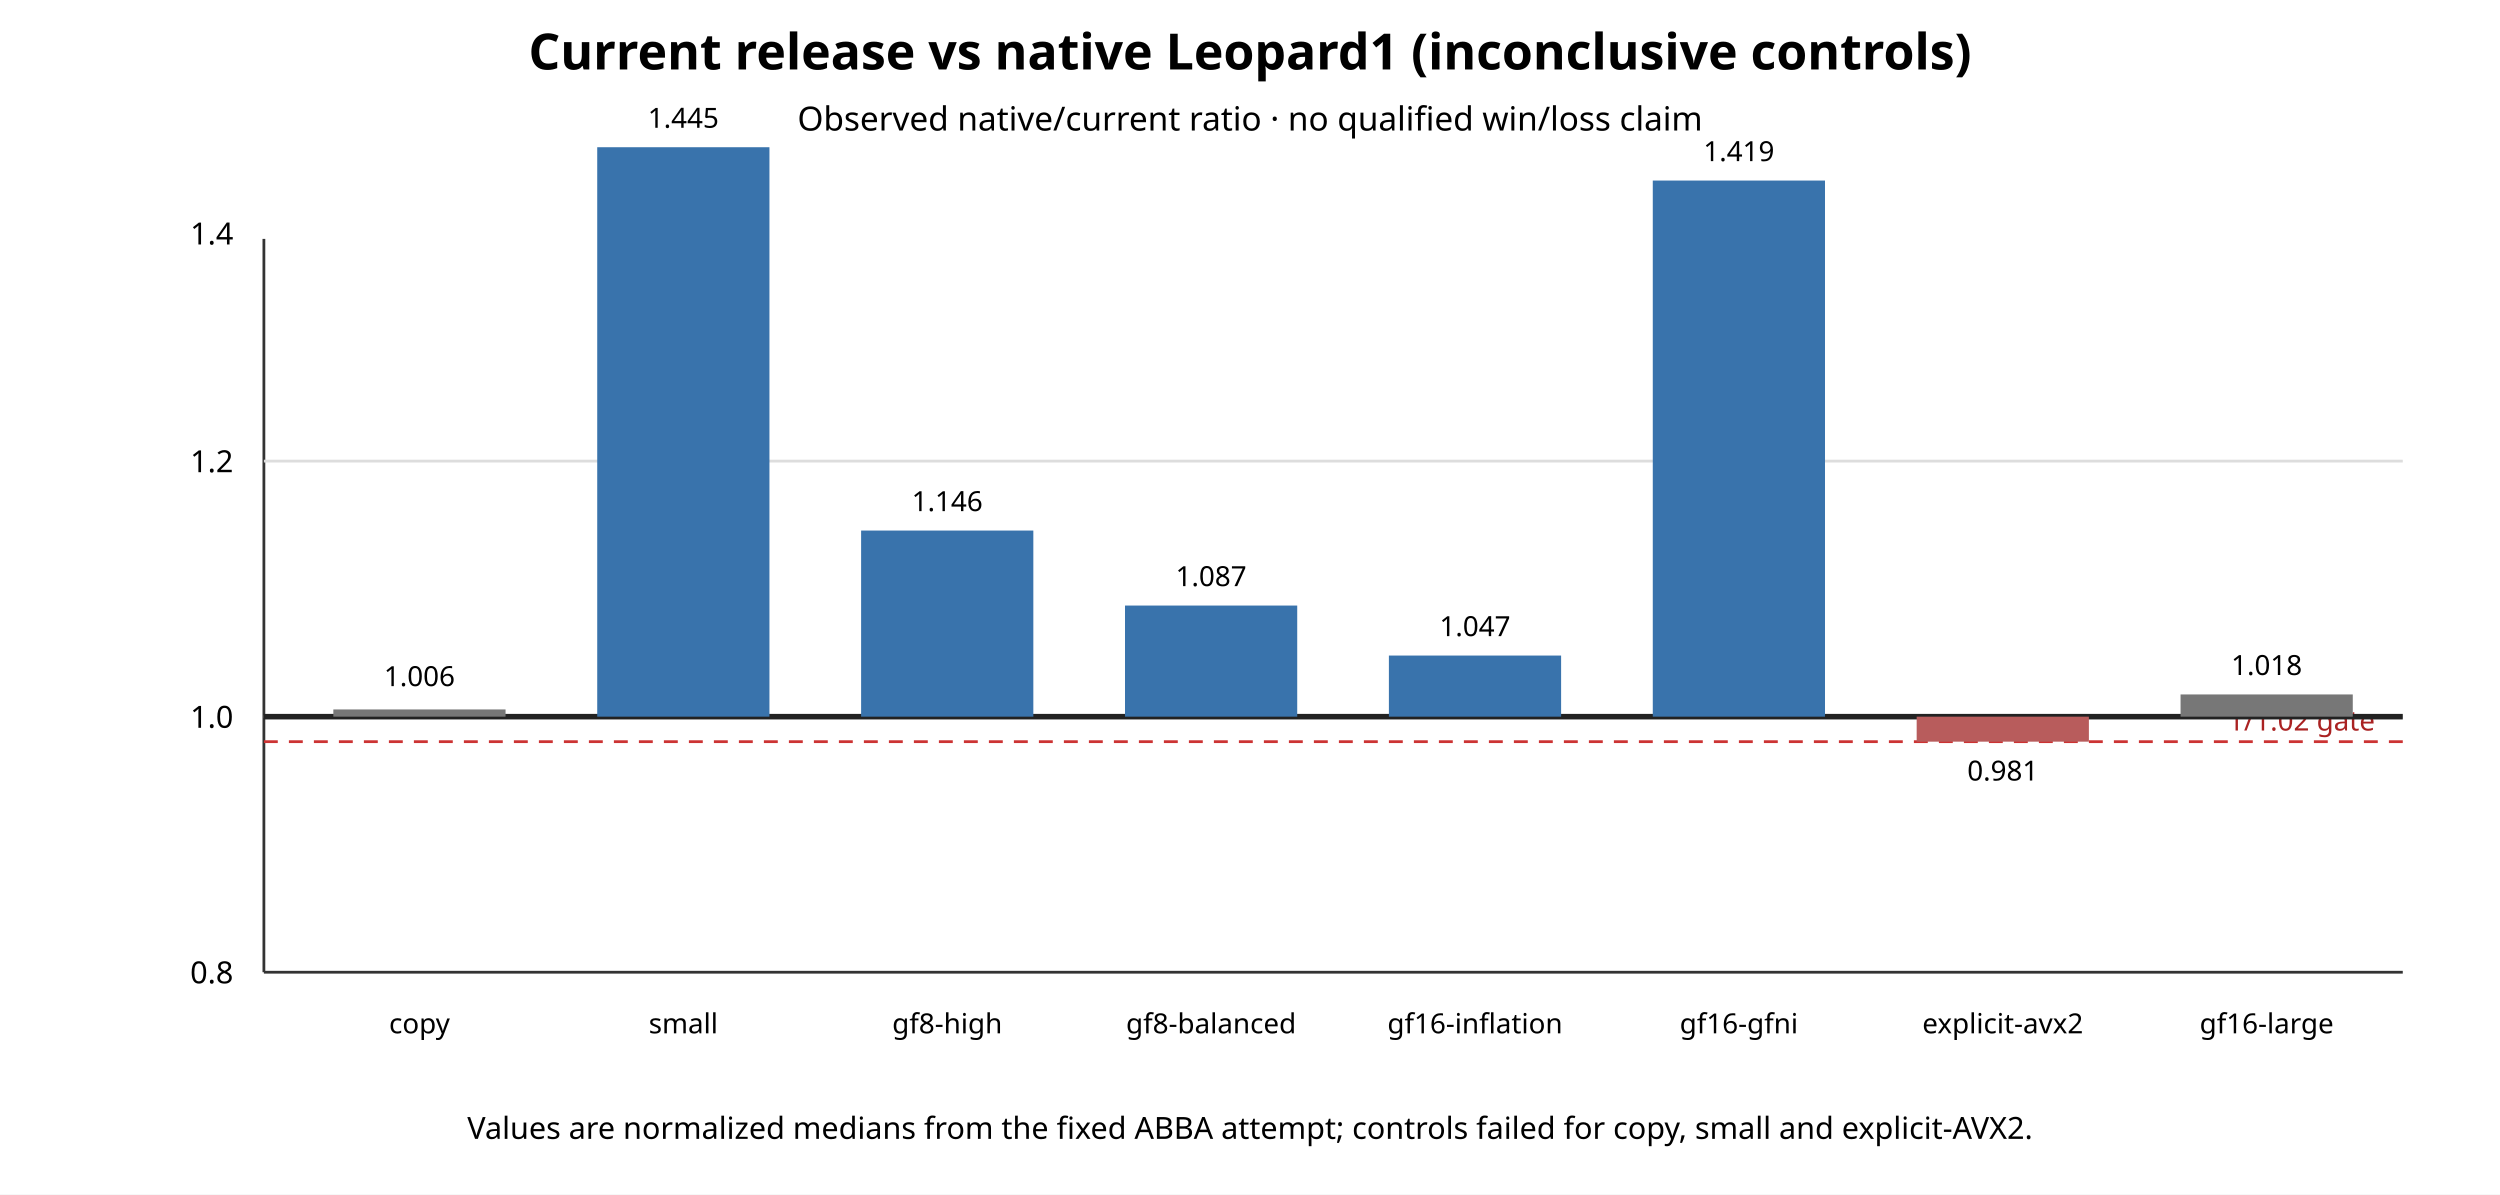
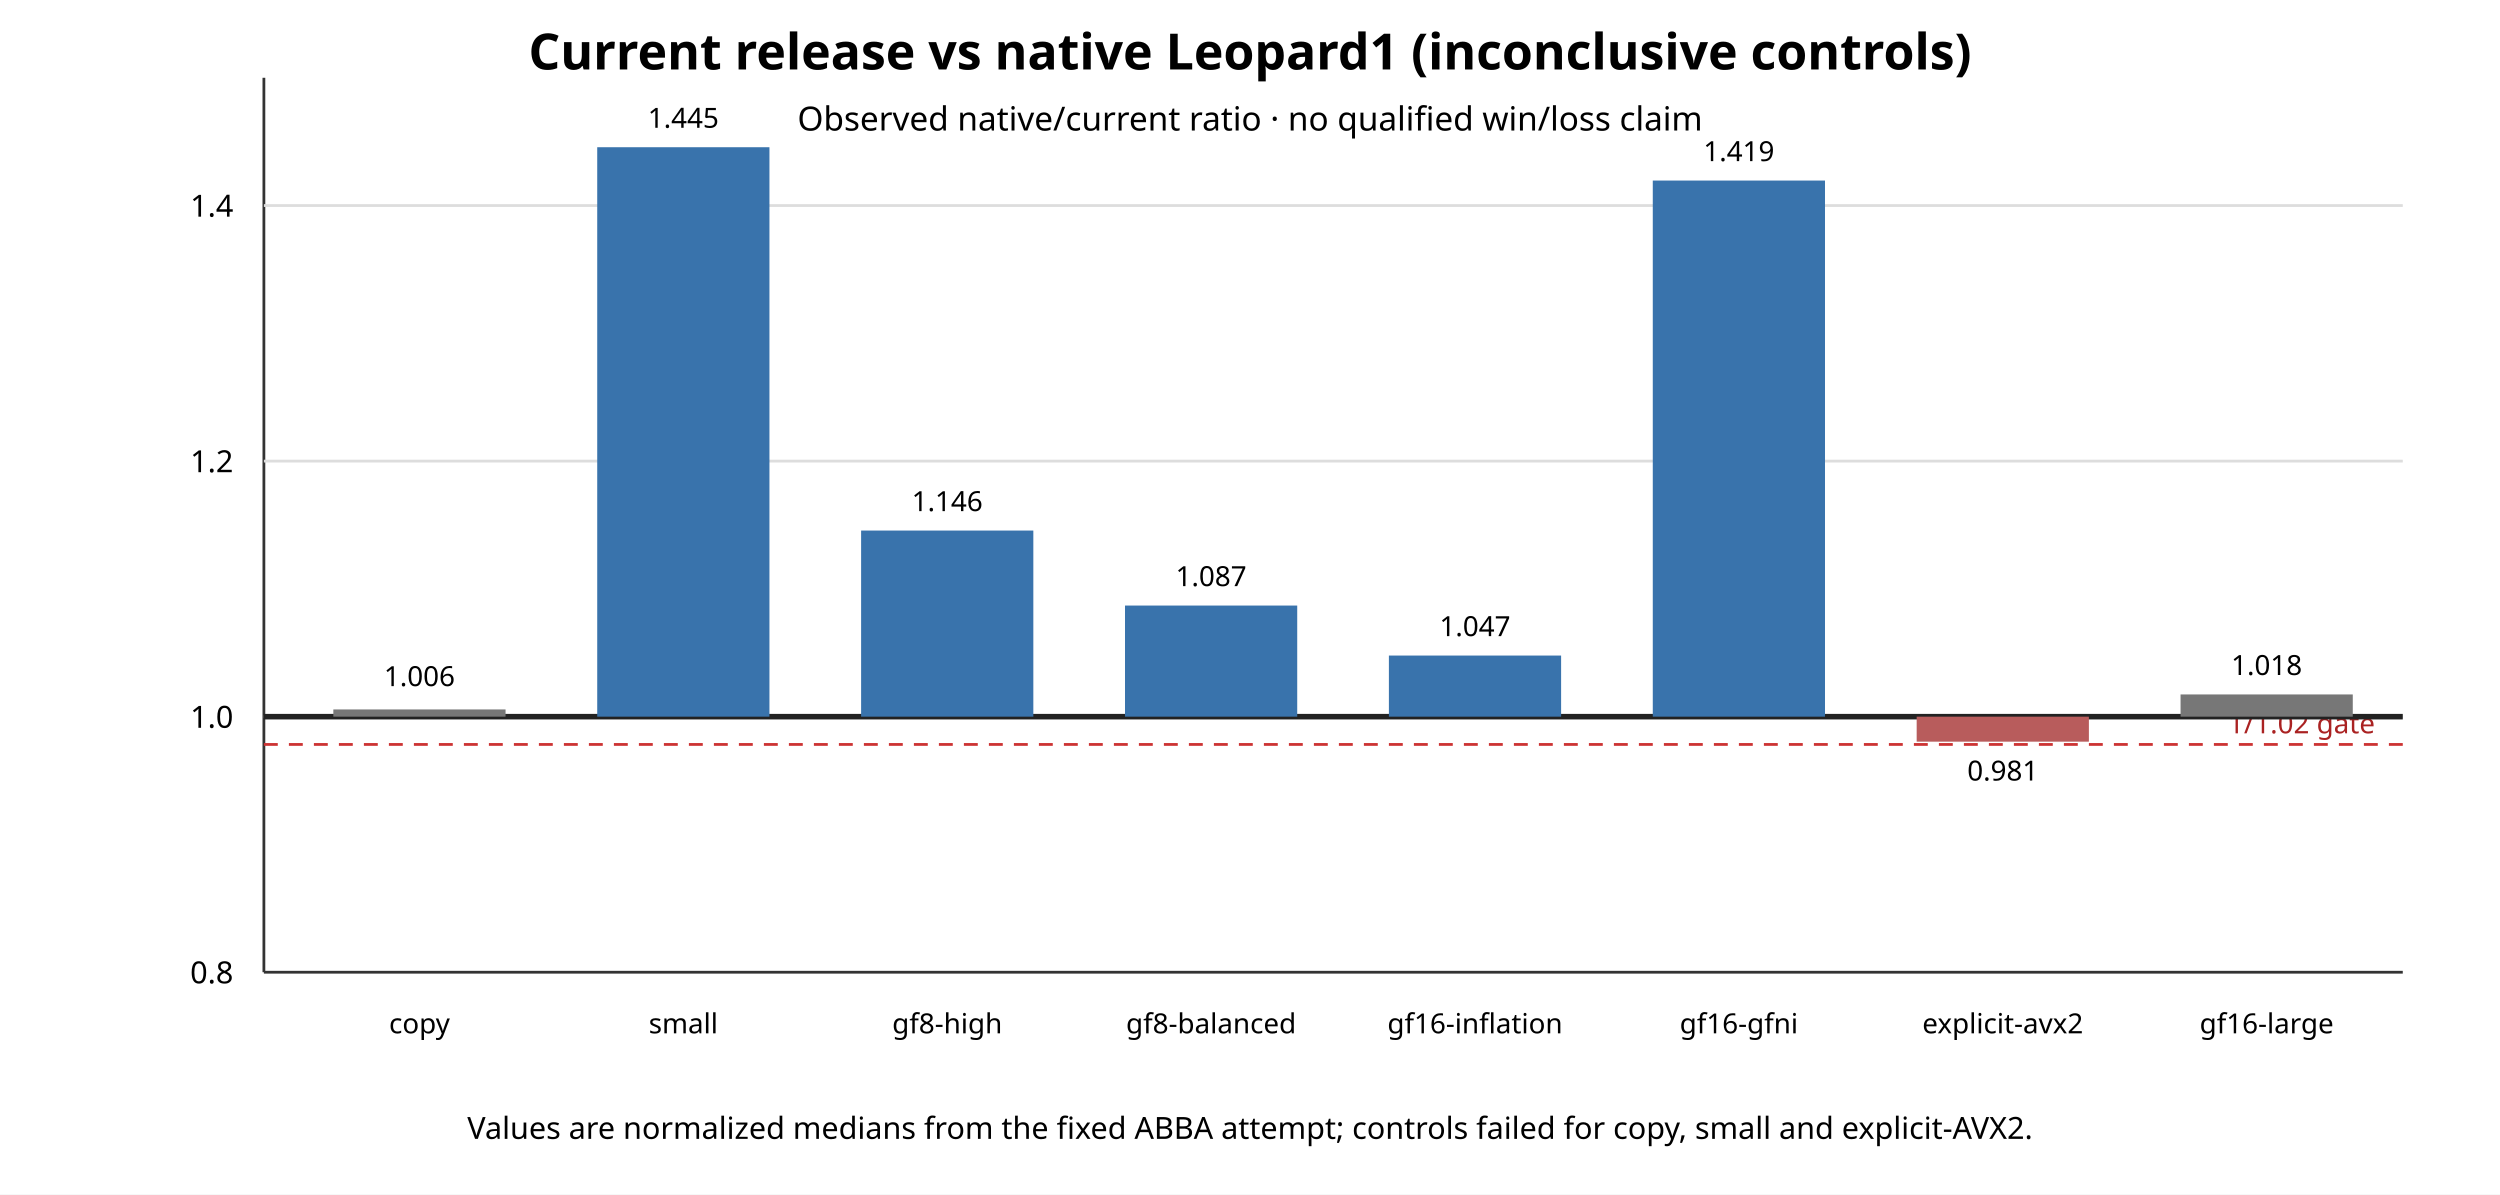
<svg xmlns="http://www.w3.org/2000/svg" width="900" height="430" viewBox="0 0 900 430" role="img" aria-labelledby="title desc">
  <rect width="900" height="430" fill="white" />
  <text x="450" y="25" text-anchor="middle" font-family="sans-serif" font-size="18" font-weight="bold">Current release vs native Leopard1 (inconclusive controls)</text>
  <text x="450" y="47" text-anchor="middle" font-family="sans-serif" font-size="12">Observed native/current ratio · no qualified win/loss claim</text>
  <line x1="95" y1="350" x2="865" y2="350" stroke="#333" />
-   <line x1="95" y1="86" x2="95" y2="350" stroke="#333" />
+   <line x1="95" y1="28" x2="95" y2="350" stroke="#333" />
  <line x1="95" y1="258" x2="865" y2="258" stroke="#ddd" />
+   <line x1="95" y1="74" x2="865" y2="74" stroke="#ddd" />
  <line x1="95" y1="166" x2="865" y2="166" stroke="#ddd" />
-   <line x1="95" y1="267" x2="865" y2="267" stroke="#c33" stroke-dasharray="5,4" />
+   <line x1="95" y1="268" x2="865" y2="268" stroke="#c33" stroke-dasharray="5,4" />
  <text x="84" y="354" text-anchor="end" font-family="sans-serif" font-size="11">0.8</text>
  <text x="84" y="262" text-anchor="end" font-family="sans-serif" font-size="11">1.0</text>
  <text x="84" y="170" text-anchor="end" font-family="sans-serif" font-size="11">1.2</text>
-   <text x="84" y="88" text-anchor="end" font-family="sans-serif" font-size="11">1.4</text>
-   <text x="855" y="263" text-anchor="end" font-family="sans-serif" font-size="10" fill="#a22">1/1.02 gate</text>
+   <text x="84" y="78" text-anchor="end" font-family="sans-serif" font-size="11">1.4</text>
+   <text x="855" y="264" text-anchor="end" font-family="sans-serif" font-size="10" fill="#a22">1/1.02 gate</text>
  <line x1="95" y1="258" x2="865" y2="258" stroke="#222" stroke-width="2" />
  <g font-family="sans-serif" font-size="10" text-anchor="middle">
    <rect x="120" y="255.4" width="62" height="2.6" fill="#777" />
    <text x="151" y="372">copy</text>
    <text x="151" y="247">1.006</text>
    <rect x="215" y="53" width="62" height="205" fill="#3973ac" />
    <text x="246" y="372">small</text>
    <text x="246" y="46">1.445</text>
    <rect x="310" y="191" width="62" height="67" fill="#3973ac" />
    <text x="341" y="372">gf8-high</text>
    <text x="341" y="184">1.146</text>
    <rect x="405" y="218" width="62" height="40" fill="#3973ac" />
    <text x="436" y="372">gf8-balanced</text>
    <text x="436" y="211">1.087</text>
    <rect x="500" y="236" width="62" height="22" fill="#3973ac" />
    <text x="531" y="372">gf16-inflation</text>
    <text x="531" y="229">1.047</text>
    <rect x="595" y="65" width="62" height="193" fill="#3973ac" />
    <text x="626" y="372">gf16-gfni</text>
    <text x="626" y="58">1.419</text>
    <rect x="690" y="258" width="62" height="9" fill="#b85c5c" />
    <text x="721" y="372">explicit-avx2</text>
    <text x="721" y="281">0.981</text>
    <rect x="785" y="250" width="62" height="8" fill="#777" />
    <text x="816" y="372">gf16-large</text>
    <text x="816" y="243">1.018</text>
  </g>
  <text x="450" y="410" text-anchor="middle" font-family="sans-serif" font-size="11">Values are normalized medians from the fixed ABBA attempt; controls failed for copy, small and explicit-AVX2.</text>
</svg>
